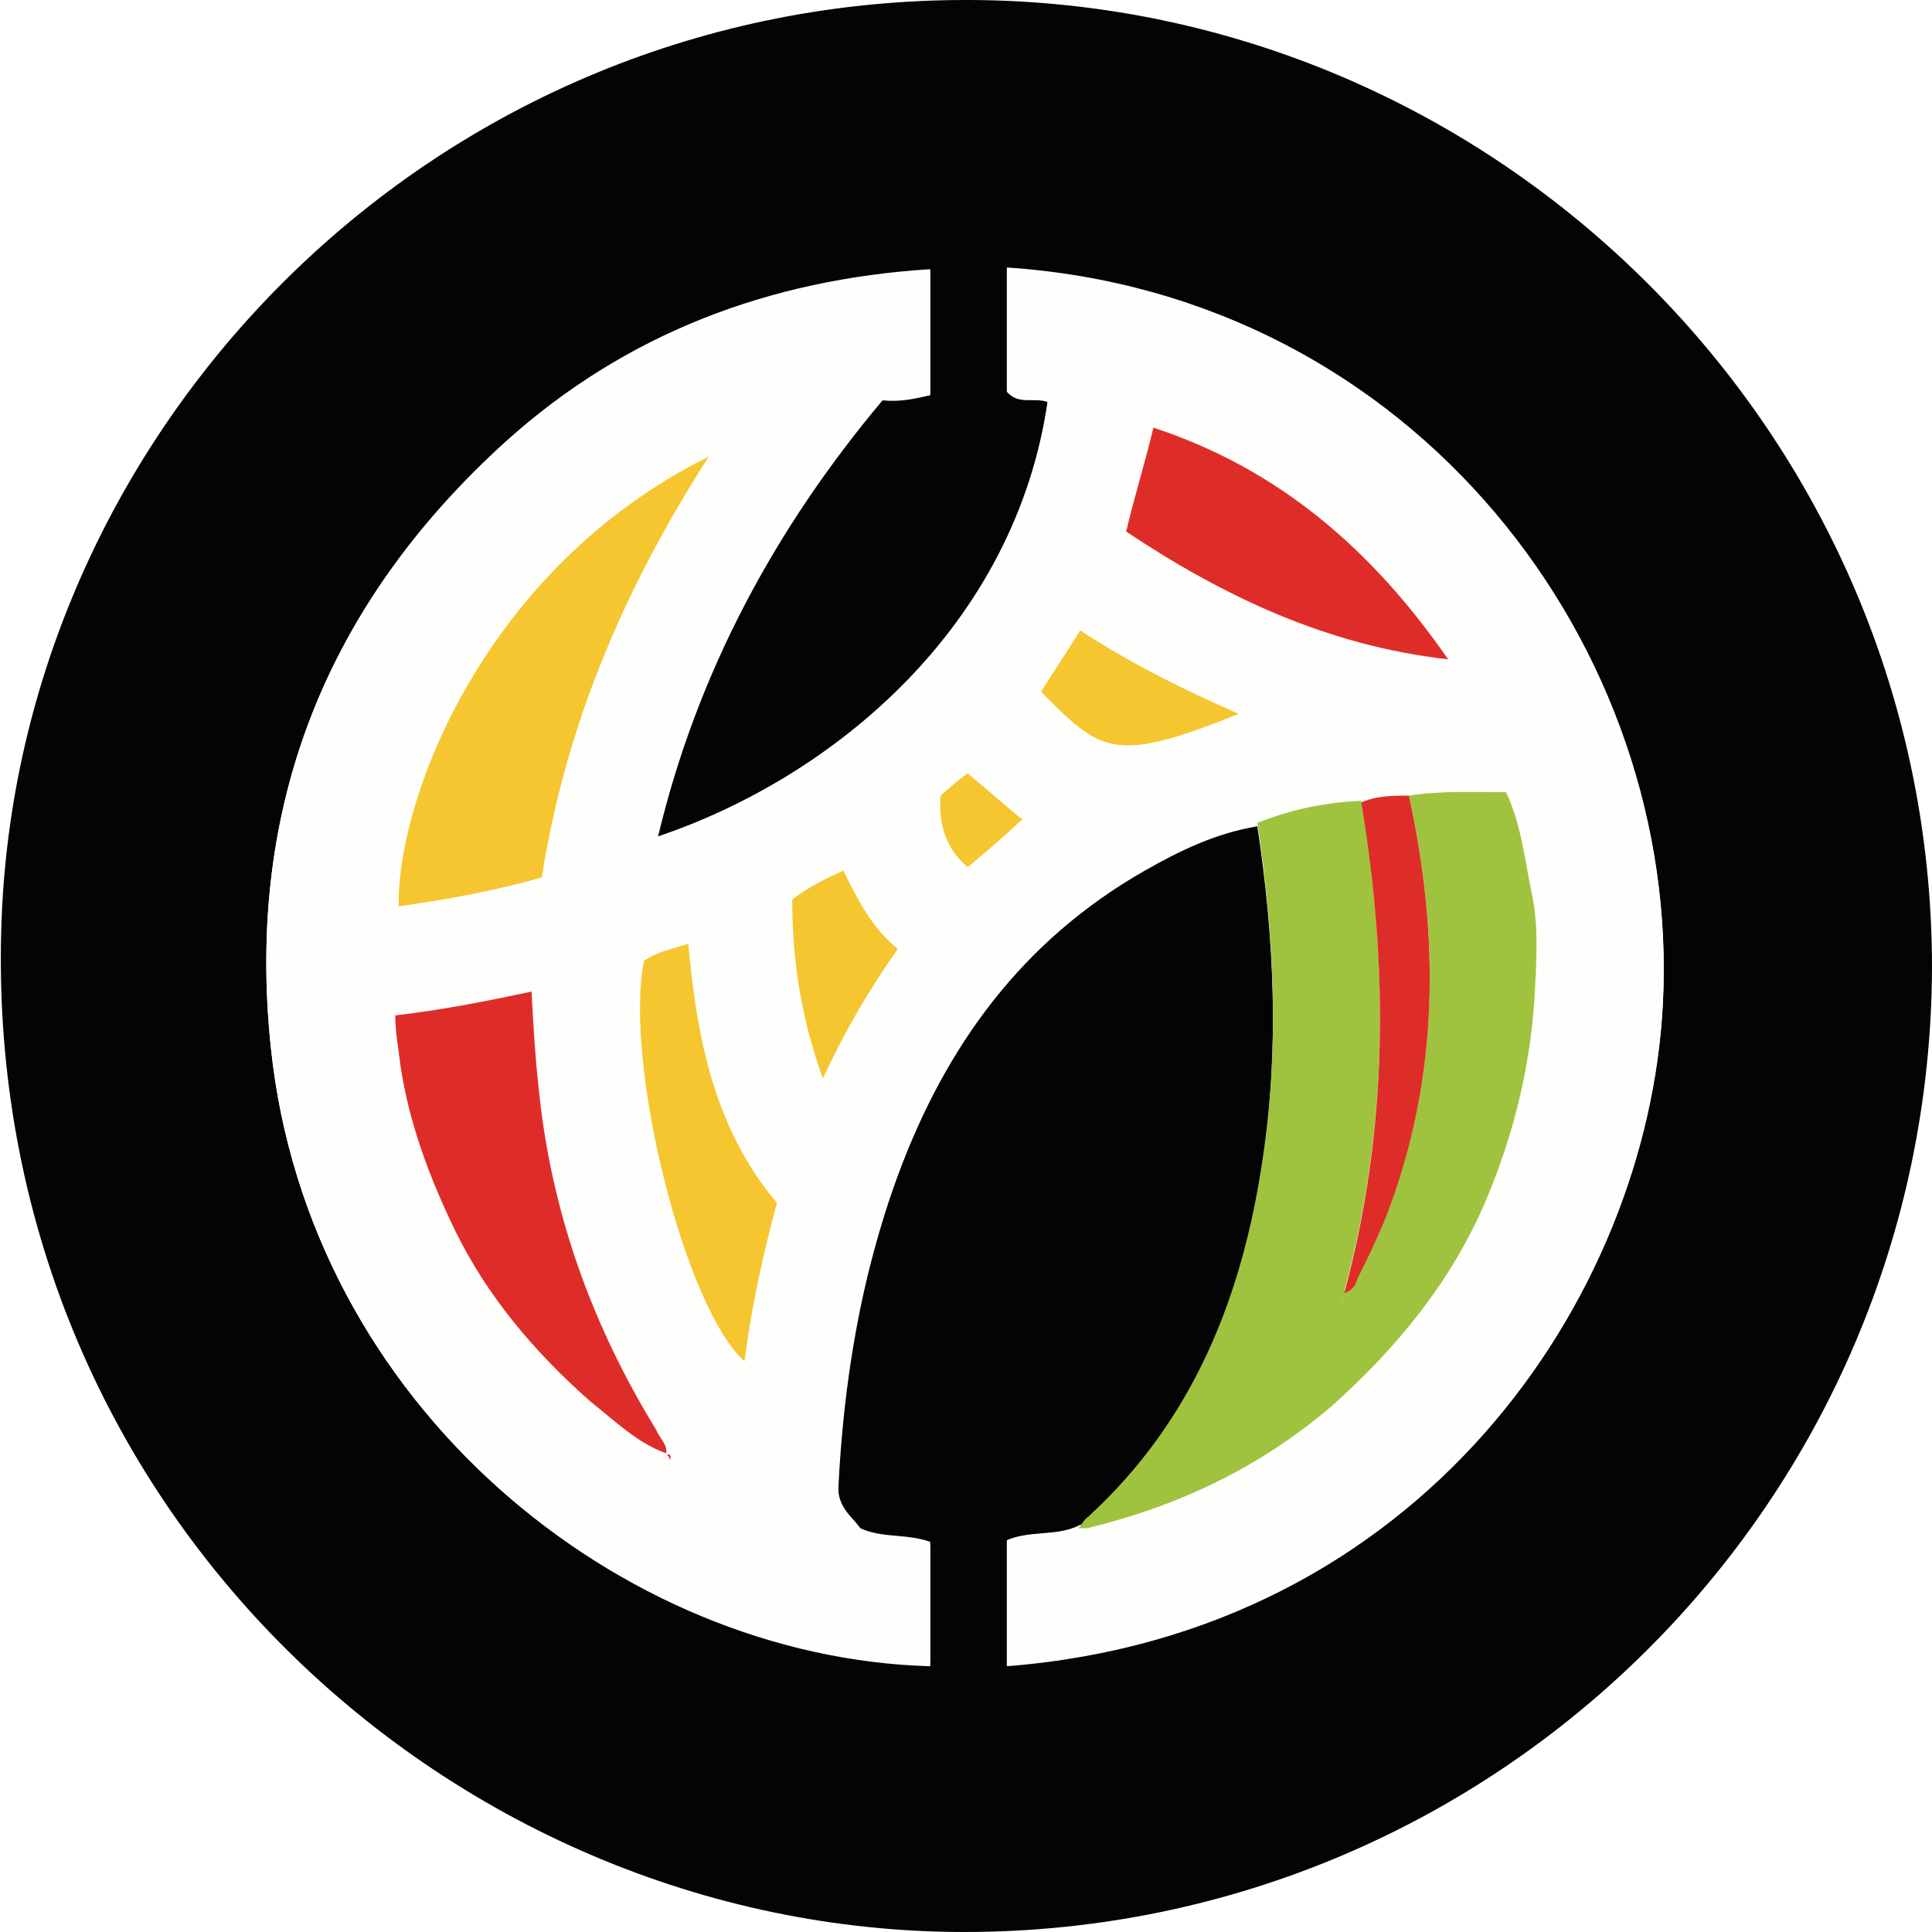
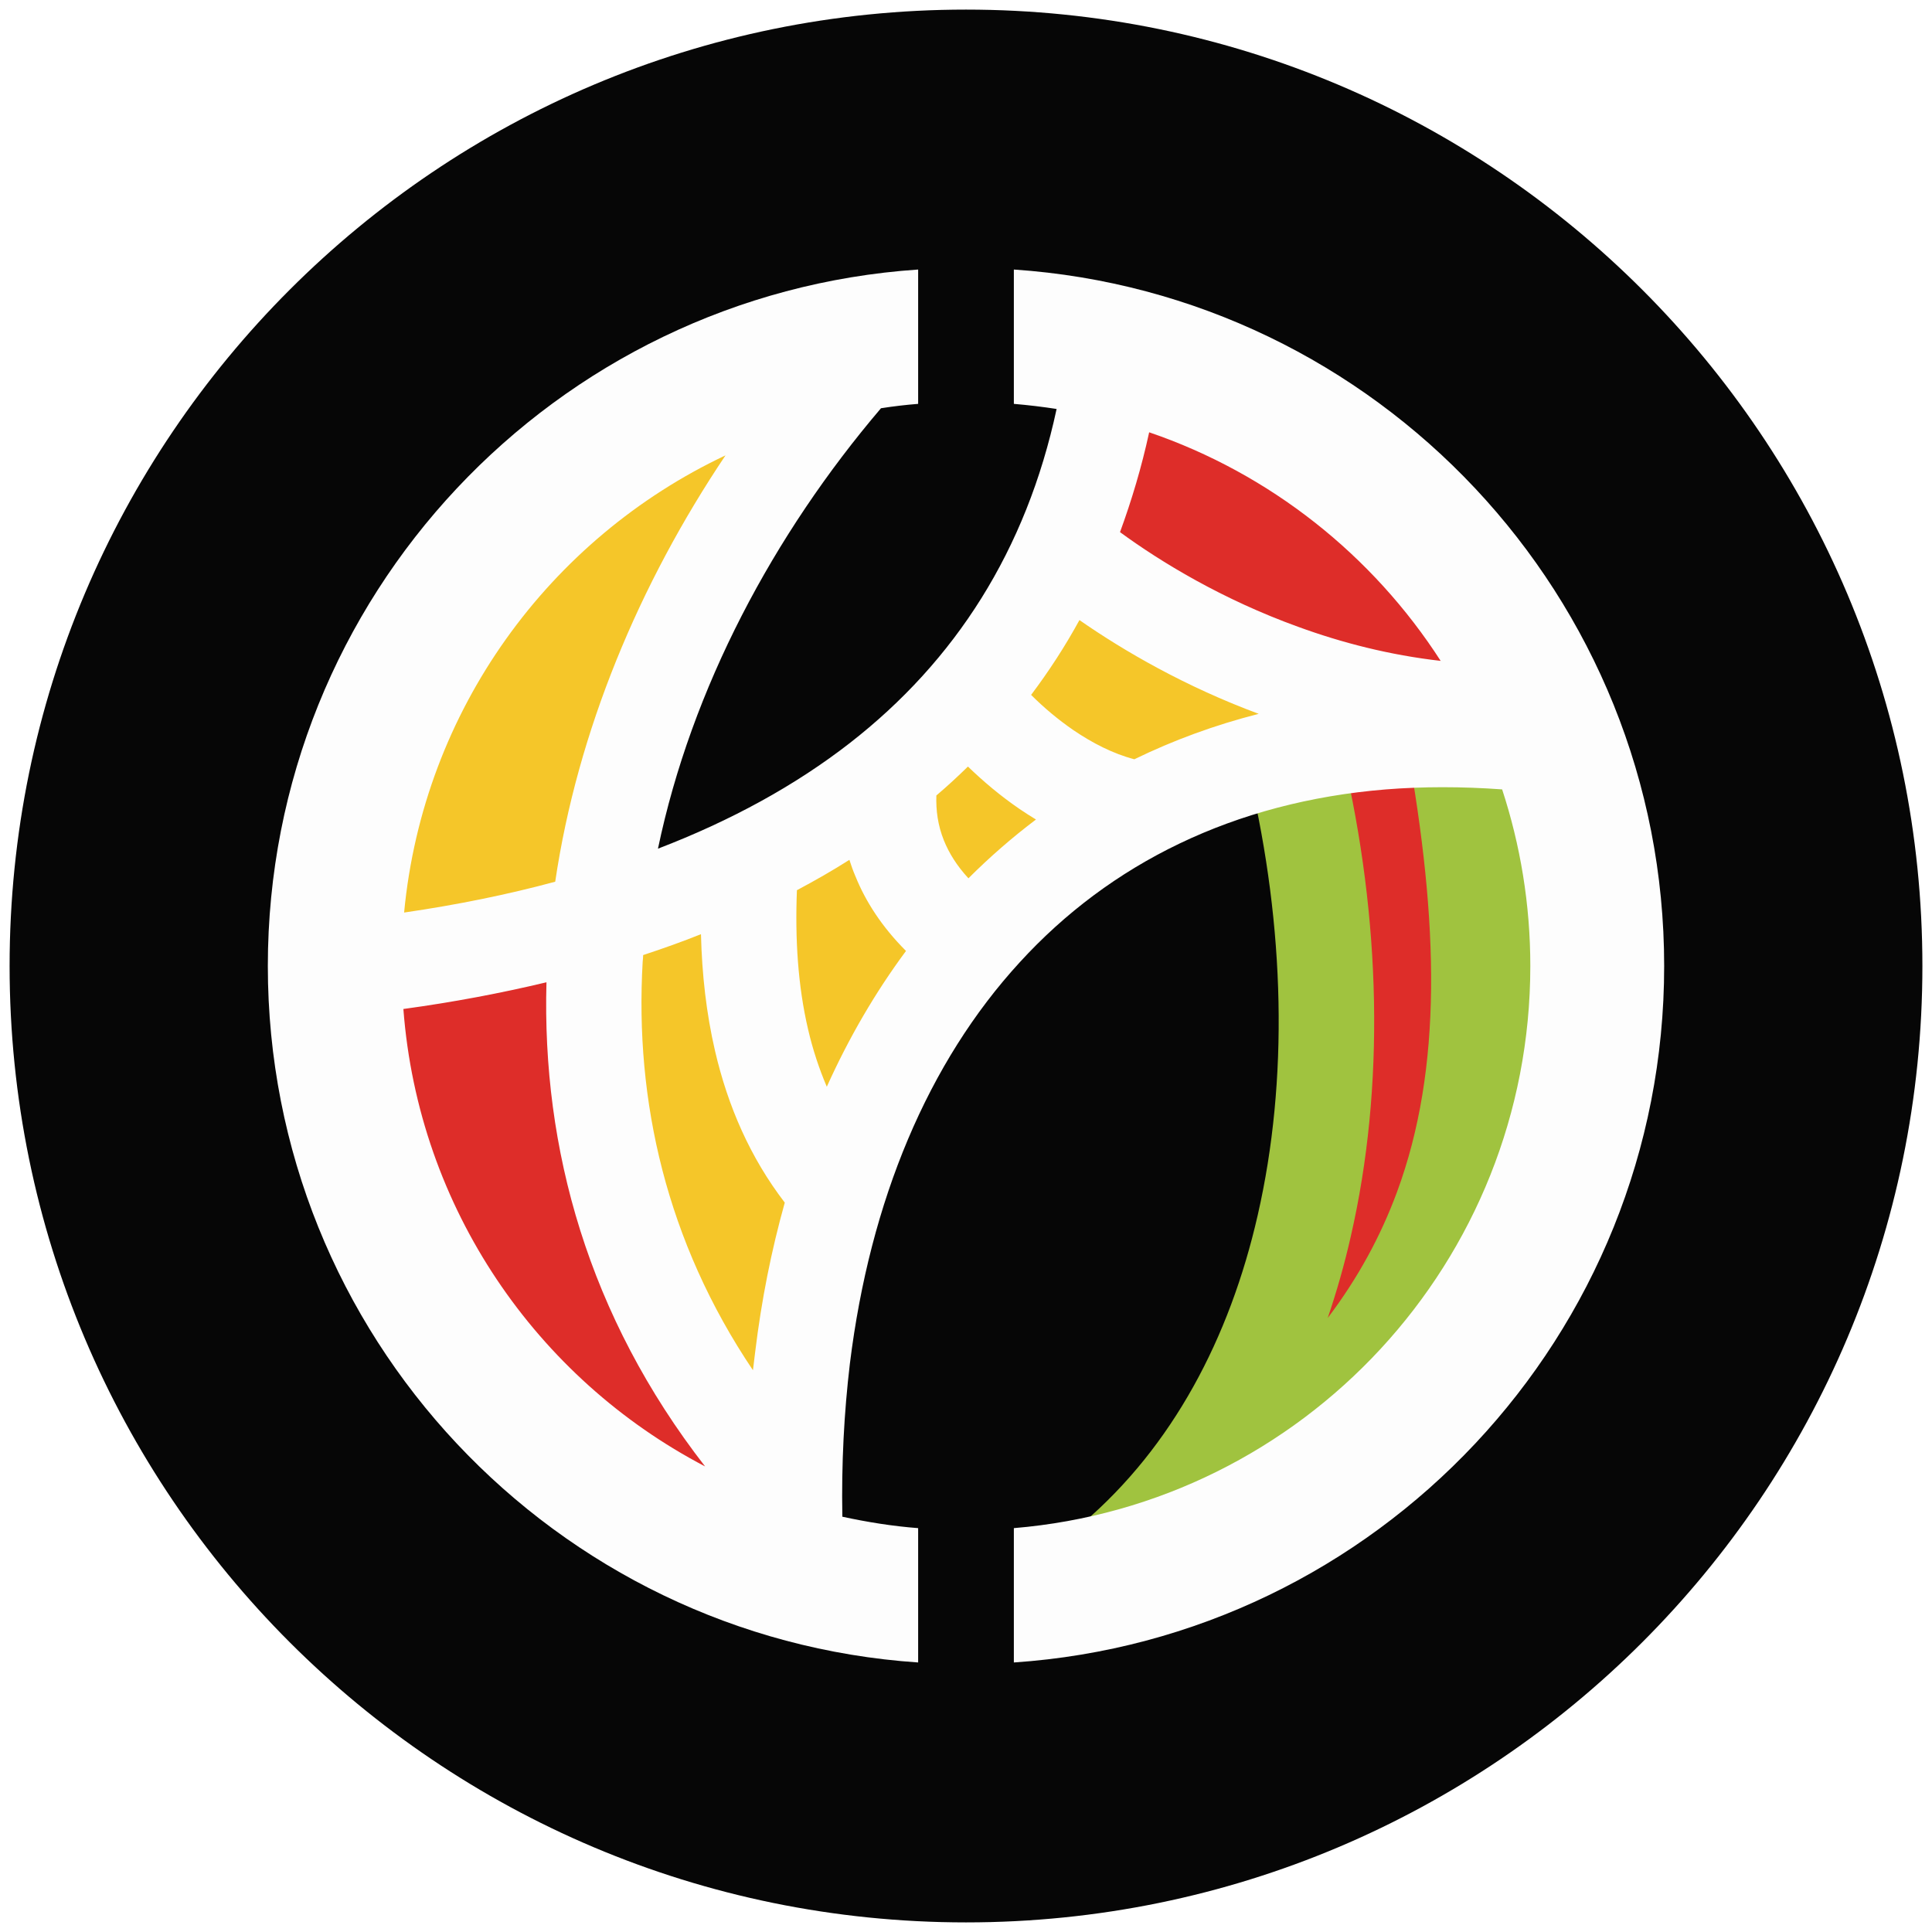
- <svg xmlns="http://www.w3.org/2000/svg" viewBox="0 0 113.4 113.4">
-   <path fill="#040405" d="M113.4 56.8a56.8 56.8 0 0 1-56.8 56.6C26.1 113.4-1.3 87.9.1 53.8 1.3 24.7 25.7-.1 56.9 0c30.9.1 56.5 25.4 56.5 56.8m-50 32.8c-1.3.7-2.9.3-4.3.9v7.3C83.4 95.9 96.7 76.2 97.6 59c1.1-20.8-14.5-41.5-38.5-43.2V23c.7.8 1.6.3 2.4.6C59.6 36.8 49 45.7 38.6 49.2c2.3-9.7 6.9-18.2 13.2-25.7 1.1.1 1.9-.1 2.8-.3v-7.3c-9.5.6-17.9 3.8-24.9 10.1-10.5 9.4-15.3 21.3-13.8 35.5 2.2 21 20.5 35.8 38.7 36.3v-7.1c-1.3-.6-2.8-.2-4.1-.8-.6-.7-1.4-1.3-1.3-2.4.3-6.3 1.3-12.5 3.5-18.5 2.8-7.6 7.3-13.8 14.5-17.9 2.1-1.2 4.2-2.2 6.6-2.6 1 6.6 1.3 13.2.3 19.8-1.2 8-4 15.2-10.2 20.9-.2-.1-.3.2-.5.4" />
-   <path fill="#fefefd" d="M73.8 48.3c-2.4.4-4.5 1.5-6.6 2.6-7.1 4.1-11.6 10.3-14.5 17.9a58 58 0 0 0-3.5 18.5c0 1.2.8 1.7 1.3 2.4 1.3.6 2.7.3 4.1.8v7.1c-18.2-.3-36.5-15.1-38.7-36.1-1.5-14.2 3.3-26.1 13.8-35.6 7-6.3 15.4-9.5 24.9-10.1v7.3c-.9.2-1.8.5-2.8.3-6.3 7.5-10.9 16-13.2 25.7 10.4-3.5 21-12.4 22.9-25.6-.7-.3-1.6.2-2.4-.6v-7.2c24 1.6 39.6 22.4 38.5 43.2-.9 17.2-14.2 36.9-38.5 38.8v-7.3c1.4-.6 3-.2 4.3-.9.2 0 .3.1.5 0 5.4-1.3 10.2-3.5 14.4-7.2 3.8-3.3 6.9-7.3 9-12 1.7-4 2.7-8.1 2.9-12.5.1-1.9.1-3.7-.2-5.6-.4-2-.6-4-1.5-5.9-1.9 0-3.8-.2-5.7.2-1 0-1.9 0-2.9.3-2.1.3-4.2.7-6.1 1.5M39.3 85.6c.1 0 .1.1 0 0 .1.1.1 0 0 0 0-.2 0-.3-.3-.2.1-.6-.3-1-.6-1.5-3.7-6.3-6.2-13-6.9-20.2-.2-1.8-.2-3.6-.4-5.5-2.7.5-5.3 1.1-8 1.4 0 1 .1 2 .3 2.9.5 3.4 1.7 6.7 3.2 9.7 1.9 3.9 4.7 7.2 8 10.1 1.3 1.2 2.7 2.4 4.4 3q.3.15.3.3m2.3-58.8c-13.2 6.5-18.3 20-18.2 26.4 2.8-.4 5.6-.8 8.4-1.7 1.5-8.9 4.8-16.9 9.8-24.7m24.5 4.4c5.8 3.8 11.8 6.7 18.9 7.5-4.5-6.4-10-11.1-17.3-13.6-.6 2.1-1.1 4.1-1.6 6.1M37.8 56.4c-1.1 6 2.5 20.4 5.9 23.4.4-3.2 1.1-6.2 1.9-9.3-3.7-4.3-4.7-9.6-5.3-15-1 .3-1.8.5-2.5.9m14.9-.7c-1.6-1.3-2.4-3-3.2-4.7-1.1.6-2.1 1-3 1.7.1 3.5.5 6.9 1.8 10.5 1.3-2.7 2.7-5.1 4.4-7.5m20-13.8c-3.3-1.5-6.4-3-9.3-4.9-.8 1.3-1.6 2.5-2.3 3.6 3.4 3.5 4.2 4.3 11.6 1.3m-17.5 4.8c-.1 1.7.3 3.1 1.6 4.2 1.1-1 2.1-1.9 3.2-2.8-1.1-1-2.2-1.8-3.2-2.7-.5.5-1 .9-1.6 1.3" />
-   <path fill="#a0c33f" d="M82.7 46.7c1.9-.3 3.8-.2 5.7-.2.9 1.9 1.1 4 1.5 5.9.4 1.8.3 3.7.2 5.6-.2 4.3-1.2 8.5-2.9 12.5-2 4.7-5.2 8.6-9 12-4.2 3.6-9 5.9-14.4 7.2h-.5c.2-.2.3-.5.6-.7 6.1-5.6 9-12.8 10.2-20.9 1-6.6.7-13.2-.3-19.8 2-.8 4-1.2 6.1-1.3 1.6 9.6 1.6 19.2-1 28.8.6-.2.7-.6.8-.9.6-1.2 1.3-2.4 1.7-3.7 3.1-8 3.1-16.2 1.3-24.5" />
-   <path fill="#f5c62f" d="M41.6 26.8c-5 7.8-8.4 15.8-9.8 24.7-2.8.8-5.6 1.3-8.4 1.7-.1-6.4 5.1-19.9 18.2-26.4" />
-   <path fill="#de2d29" d="M39.1 85.3c-1.7-.6-3-1.9-4.4-3-3.3-2.9-6.1-6.2-8-10.1-1.5-3.1-2.7-6.3-3.2-9.7-.1-.9-.3-1.9-.3-2.9 2.6-.3 5.2-.8 8-1.4.1 1.9.2 3.7.4 5.5.7 7.3 3.1 14 6.9 20.2.2.5.7.9.6 1.4m27-54.1c.5-2.1 1.1-4 1.6-6.1C75 27.5 80.5 32.2 85 38.7c-7.1-.8-13.2-3.7-18.9-7.5" />
-   <path fill="#f5c62f" d="M37.8 56.4c.7-.5 1.6-.7 2.6-1 .5 5.5 1.5 10.8 5.2 15.2-.8 3-1.5 6.1-1.9 9.3-3.5-3.1-7.1-17.5-5.9-23.5" />
-   <path fill="#de2d29" d="M82.7 46.7c1.8 8.3 1.8 16.5-1.3 24.6-.5 1.3-1.1 2.5-1.7 3.7-.1.3-.2.7-.8.9 2.6-9.6 2.6-19.2 1-28.8.9-.4 1.9-.4 2.8-.4" />
-   <path fill="#f5c62f" d="M52.7 55.7c-1.7 2.4-3.1 4.8-4.4 7.6-1.3-3.6-1.8-7-1.8-10.5.9-.7 1.9-1.2 3-1.7.8 1.6 1.6 3.3 3.2 4.6m20-13.8c-7.4 3-8.1 2.2-11.6-1.3.7-1.1 1.5-2.3 2.3-3.6 2.9 1.9 5.9 3.4 9.3 4.9m-17.5 4.8c.6-.5 1-.9 1.6-1.3 1.1.9 2.1 1.8 3.2 2.7-1.1 1-2.1 1.9-3.2 2.8-1.3-1.1-1.7-2.5-1.6-4.2" />
-   <path fill="#de2d29" d="M39.1 85.4c.3-.1.3.1.2.3 0-.2-.1-.3-.2-.3 0-.1 0 0 0 0" />
-   <path fill="#de2d29" d="M39.3 85.6q.15 0 0 0c.2.1.1 0 0 0" />
-   <path fill="#f5c62f" d="m78.9 76.2-.1.1v-.1z" />
+ <svg xmlns="http://www.w3.org/2000/svg" xml:space="preserve" style="shape-rendering:geometricPrecision;text-rendering:geometricPrecision;image-rendering:optimizeQuality;fill-rule:evenodd;clip-rule:evenodd" viewBox="-3976.53 7023.47 7953.06 7953.06">
+   <defs>
+     <style>.fil2{fill:#de2d29}</style>
+   </defs>
+   <g id="Layer_x0020_1">
+     <circle cy="11000" r="3937" style="fill:#060606" />
+     <path d="m-1043 8539 236 178-728 1968 1122-315 846-1024 1201 611-1122 512-925 1102-335 1437-669-984-138-1162-925 197 98-1319z" style="fill:#f5c629" />
+     <path d="m1476 10213 493-79 118 925-237 1260-511 275 216-1279z" class="fil2" />
+     <path d="M1550 10129c159 678 175 1370 34 1984-26 115-58 227-95 336 125-165 218-337 285-518 188-509 173-1107 41-1841l386-69c299 684 219 1479 4 2062-218 590-724 1069-1495 1527l-227-318c366-314 602-758 718-1267 127-555 112-1185-34-1807z" style="fill:#a0c33f;fill-rule:nonzero" />
+     <path d="m-2539 11059 964-197 177 1201 591 1339-1555-926zM689 8539l1516 945-217 512-1555-669z" class="fil2" />
+     <path d="M268 9884c51 51 110 101 174 145 78 53 163 97 251 120 160-78 331-141 512-187-302-112-554-258-738-386-59 108-126 211-199 308m-71-1751c1495 101 2677 1346 2677 2867s-1182 2766-2677 2867v-553c1191-99 2126-1097 2126-2314 0-254-41-498-116-727-166-12-326-12-478 0-627 51-1137 306-1508 712-377 411-616 980-699 1652-24 202-35 412-31 630 102 22 206 39 312 47v553c-1495-101-2677-1346-2677-2867s1182-2766 2677-2867v553q-76.5 6-153 18c-442 519-780 1152-918 1813 300-115 565-260 790-435 434-338 726-793 851-1375-58-9-117-16-176-21zm1757 1611c-280-435-702-771-1200-941-31 143-72 280-120 411 168 123 421 277 734 390 178 65 375 116 586 140m-2944-846c-725 342-1244 1048-1323 1882 219-32 426-74 622-127 92-621 346-1226 701-1755m-1326 2279c62 820 549 1521 1242 1883-481-619-672-1308-653-1993-188 45-384 82-589 110m987-222c0 9-1 19-2 28-33 573 98 1152 454 1681 3-25 6-50 9-74 26-215 67-420 122-616-142-185-234-396-287-624-36-155-54-316-58-481-77 31-156 59-238 86m633-267c-8 200 4 394 46 573 19 82 45 161 77 236 91-202 200-389 326-559-99-99-166-203-208-307-10-23-18-46-25-68-69 44-141 85-216 125m574-390c-2 61 6 123 31 185 21 52 53 104 101 156 87-87 180-168 278-242-23-14-45-28-67-43-79-54-150-114-213-175-42 41-85 81-130 119" style="fill:#fdfdfd;fill-rule:nonzero" />
+   </g>
</svg>
